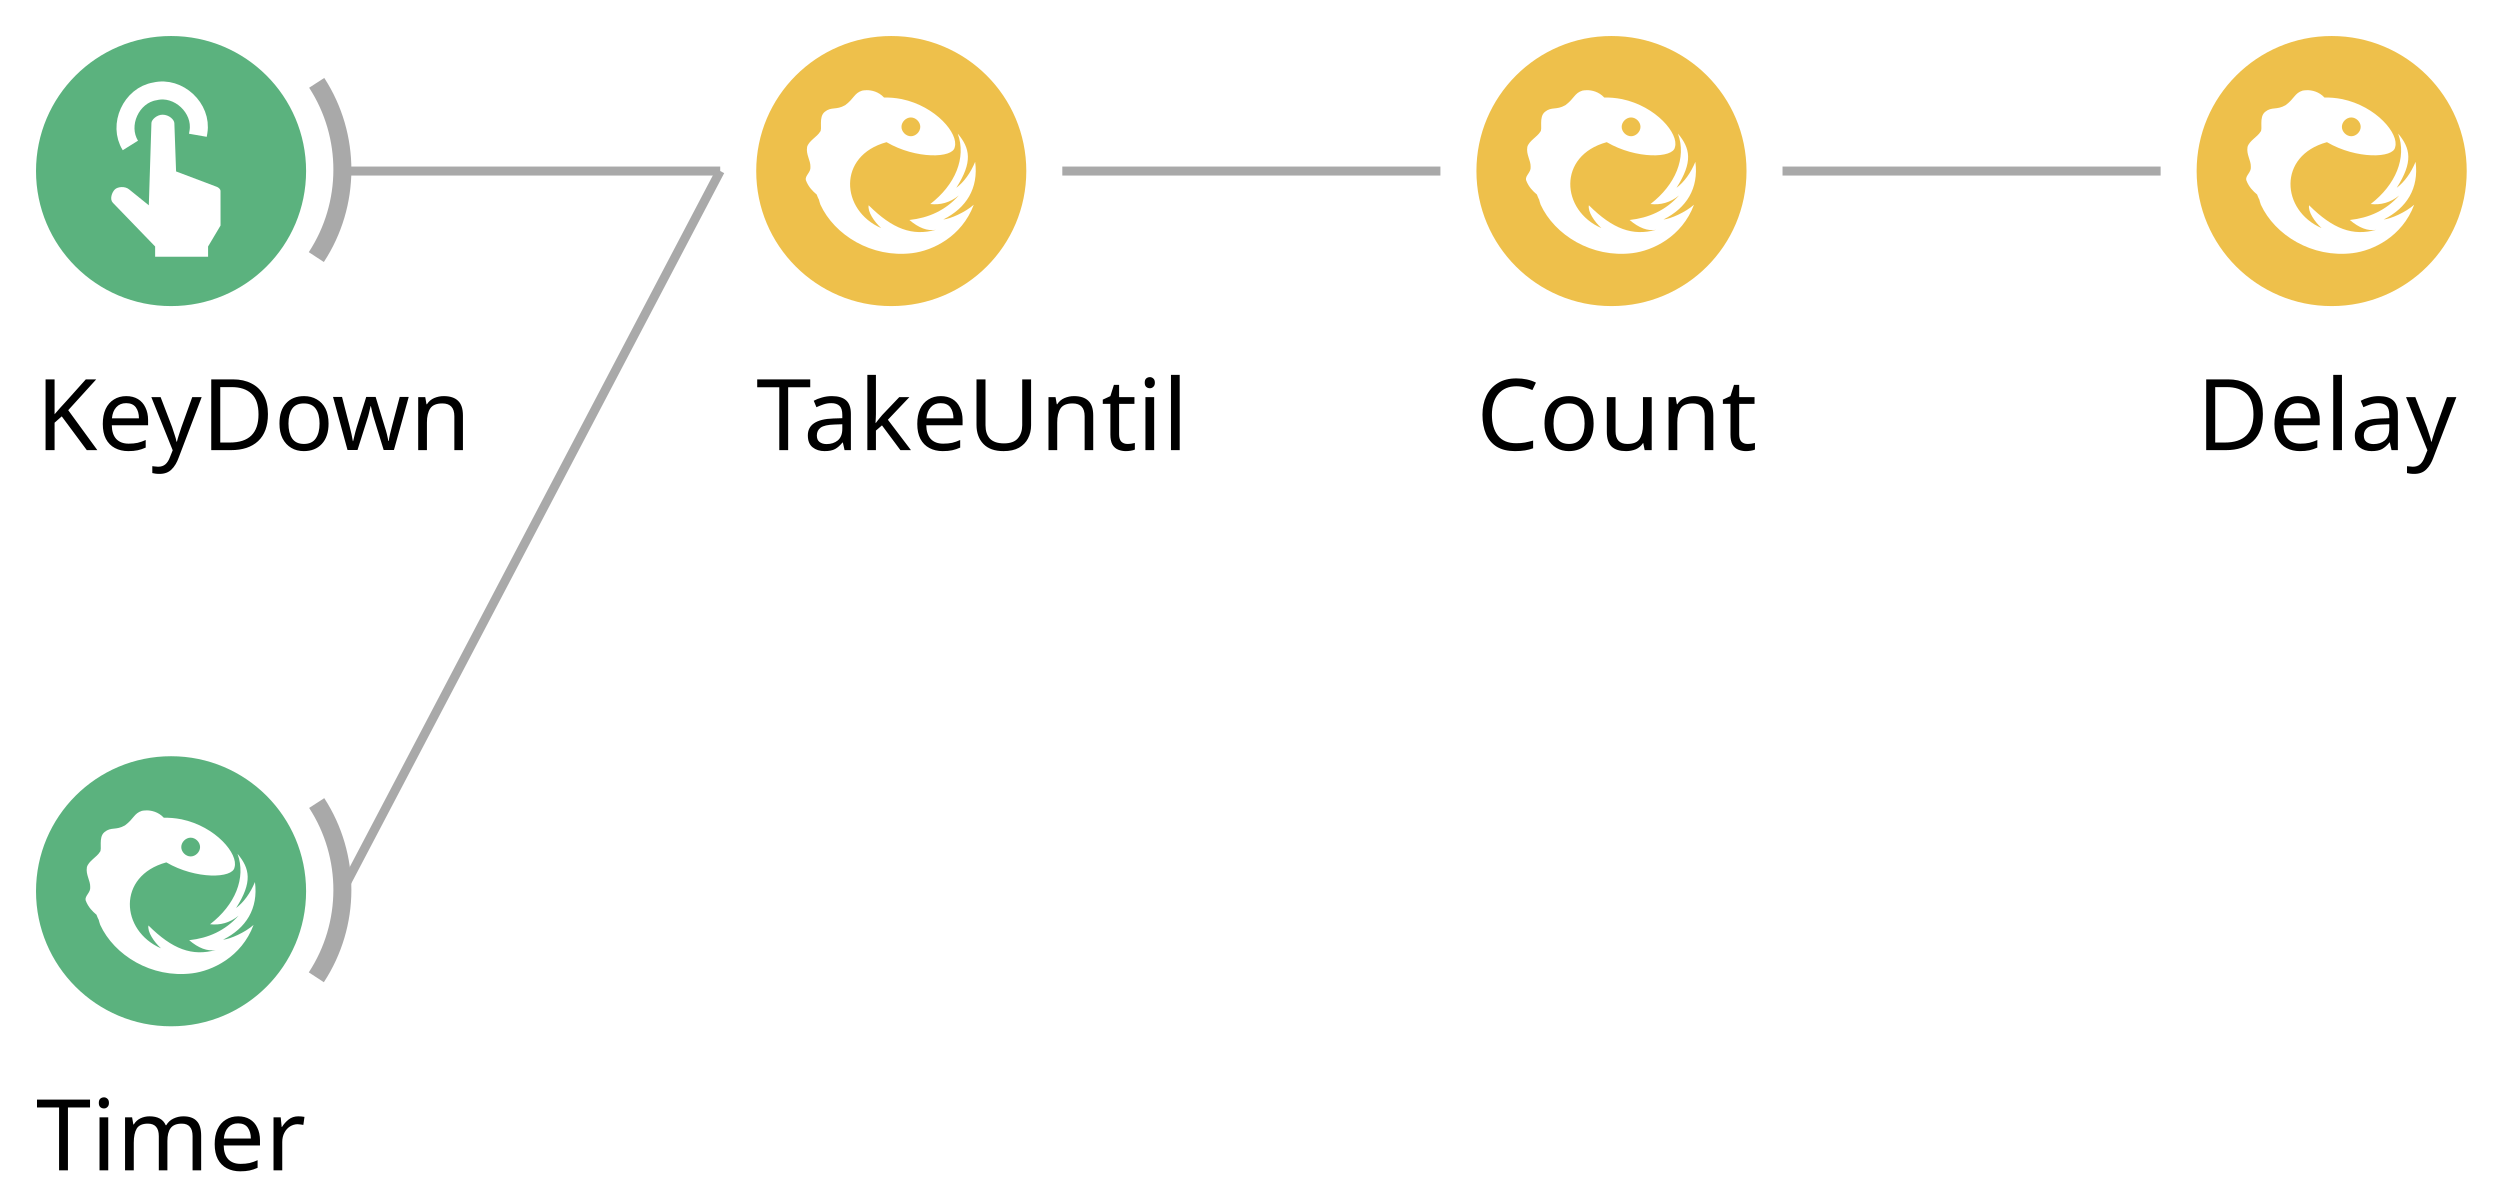
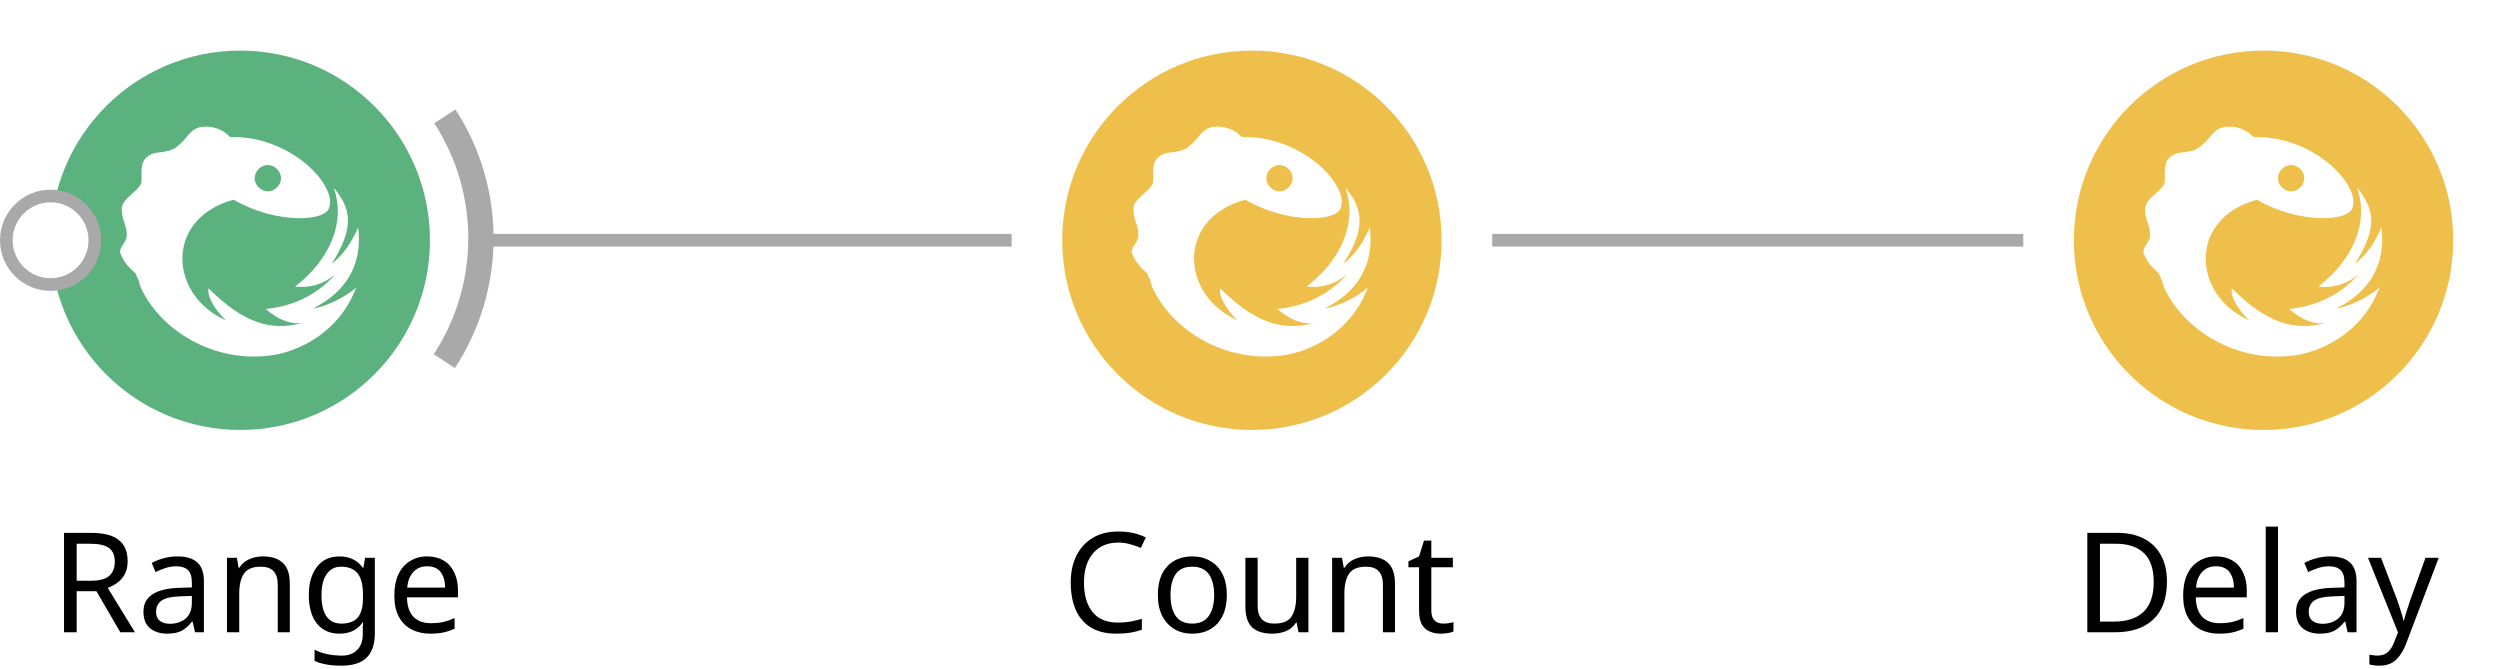
- <svg xmlns="http://www.w3.org/2000/svg" width="277.697" height="132.825" id="SvgGdi_output">
+ <svg xmlns="http://www.w3.org/2000/svg" width="197.697" height="52.825" id="SvgGdi_output">
  <style>text { fill: #000; } @media (prefers-color-scheme: dark) { text { fill: #eee; } }</style>
  <rect id="background" height="100.00%" style="fill:none;" width="100.00%" y="0.00" x="0.00" />
  <g style="shape-rendering:auto;" id="root_group">
-     <line y1="19.00" style="stroke:rgb(169,169,169);fill:none;stroke-linecap:butt;stroke-miterlimit:9;opacity:1;stroke-width:1;stroke-linejoin:miter;" id="2" x2="240.00" y2="19.00" x1="198.00" />
-     <line y1="19.00" style="stroke:rgb(169,169,169);fill:none;stroke-linecap:butt;stroke-miterlimit:9;opacity:1;stroke-width:1;stroke-linejoin:miter;" id="3" x2="160.00" y2="19.00" x1="118.00" />
-     <line y1="19.00" style="stroke:rgb(169,169,169);fill:none;stroke-linecap:butt;stroke-miterlimit:9;opacity:1;stroke-width:1;stroke-linejoin:miter;" id="4" x2="80.00" y2="19.00" x1="38.00" />
-     <line y1="99.00" style="stroke:rgb(169,169,169);fill:none;stroke-linecap:butt;stroke-miterlimit:9;opacity:1;stroke-width:1;stroke-linejoin:miter;" id="5" x2="80.00" y2="19.00" x1="38.00" />
-     <ellipse id="38" cy="15.00" cx="15.00" transform="matrix(1.00 0.00 0.00 1.00 244.00 4.00 ) " rx="15.00" ry="15.00" style="stroke:none;opacity:1;fill:rgb(238,192,75);" />
-     <path d="M 12.246 6.014 12.246 6.02 C 12.058 6.02 11.895 6.04 11.767 6.066 10.869 6.353 10.896 6.934 9.877 7.686 8.863 8.264 8.353 7.82 7.615 8.42 6.878 9.016 7.393 10.383 7.084 10.648 6.777 11.18 5.826 11.655 5.652 12.326 5.509 13.185 6.042 13.797 6.021 14.533 6.083 15.146 5.411 15.495 5.508 15.992 5.797 16.804 6.354 17.292 6.617 17.518 6.663 17.55 6.7 17.599 6.715 17.602 6.791 17.792 6.859 17.986 6.955 18.166 6.95 18.14 6.949 18.114 6.943 18.088 6.998 18.305 7.055 18.524 7.133 18.738 8.683 22.099 12.814 24.686 17.342 24.117 19.541 23.848 22.824 22.332 24.166 18.738 23.22 19.587 21.532 20.324 20.777 20.381 23.33 19.105 24.707 16.937 24.32 13.975 23.792 15.233 23.093 16.201 22.221 16.865 24.075 13.976 23.757 12.481 22.385 10.84 23.366 13.539 22.097 16.534 19.332 18.664 20.452 18.785 21.517 18.516 22.502 17.713 21.013 19.374 19.15 20.208 17.014 20.436 18.034 21.303 19.018 21.695 19.959 21.527 17.345 22.249 15.155 21.454 12.49 18.801 12.351 19.515 13.105 20.628 13.883 21.338 9.373 19.383 8.976 13.296 14.469 11.793 14.472 11.793 14.475 11.794 14.478 11.793 17.75 13.707 21.865 13.581 22.051 12.344 22.509 10.861 19.965 7.805 16.162 7.008 15.462 6.871 14.792 6.817 14.154 6.836 14.167 6.836 14.179 6.836 14.191 6.826 13.584 6.177 12.81 6.012 12.246 6.014 z M 17.178 9.047 C 17.724 9.047 18.223 9.544 18.223 10.09 18.223 10.636 17.724 11.133 17.178 11.133 16.632 11.133 16.135 10.636 16.135 10.09 16.135 9.544 16.632 9.047 17.178 9.047 z " style="stroke:none;fill-rule:evenodd;opacity:1;fill:rgb(255,255,255);" transform="matrix(1.00 0.00 0.00 1.00 244.00 4.00 ) " id="41" />
-     <text id="42" transform="matrix(1.00 0.00 0.00 1.00 0.00 0.00 ) " x="244.00px" y="39.00px" style="stroke:none;clip-path:url(#44_text_clipper);font-family:Microsoft Sans Serif;font-size:8.25pt;opacity:1;">
-       <tspan dy="8.25pt" id="46">Delay</tspan>
+     <line y1="19.00" style="stroke:rgb(169,169,169);fill:none;stroke-linecap:butt;stroke-miterlimit:9;opacity:1;stroke-width:1;stroke-linejoin:miter;" id="2" x2="160.00" y2="19.00" x1="118.00" />
+     <line y1="19.00" style="stroke:rgb(169,169,169);fill:none;stroke-linecap:butt;stroke-miterlimit:9;opacity:1;stroke-width:1;stroke-linejoin:miter;" id="3" x2="80.00" y2="19.00" x1="38.00" />
+     <ellipse id="36" cy="15.00" cx="15.00" transform="matrix(1.00 0.00 0.00 1.00 164.00 4.00 ) " rx="15.00" ry="15.00" style="stroke:none;opacity:1;fill:rgb(238,192,75);" />
+     <path d="M 12.246 6.014 12.246 6.02 C 12.058 6.02 11.895 6.04 11.767 6.066 10.869 6.353 10.896 6.934 9.877 7.686 8.863 8.264 8.353 7.82 7.615 8.42 6.878 9.016 7.393 10.383 7.084 10.648 6.777 11.18 5.826 11.655 5.652 12.326 5.509 13.185 6.042 13.797 6.021 14.533 6.083 15.146 5.411 15.495 5.508 15.992 5.797 16.804 6.354 17.292 6.617 17.518 6.663 17.55 6.7 17.599 6.715 17.602 6.791 17.792 6.859 17.986 6.955 18.166 6.95 18.14 6.949 18.114 6.943 18.088 6.998 18.305 7.055 18.524 7.133 18.738 8.683 22.099 12.814 24.686 17.342 24.117 19.541 23.848 22.824 22.332 24.166 18.738 23.22 19.587 21.532 20.324 20.777 20.381 23.33 19.105 24.707 16.937 24.32 13.975 23.792 15.233 23.093 16.201 22.221 16.865 24.075 13.976 23.757 12.481 22.385 10.84 23.366 13.539 22.097 16.534 19.332 18.664 20.452 18.785 21.517 18.516 22.502 17.713 21.013 19.374 19.15 20.208 17.014 20.436 18.034 21.303 19.018 21.695 19.959 21.527 17.345 22.249 15.155 21.454 12.49 18.801 12.351 19.515 13.105 20.628 13.883 21.338 9.373 19.383 8.976 13.296 14.469 11.793 14.472 11.793 14.475 11.794 14.478 11.793 17.75 13.707 21.865 13.581 22.051 12.344 22.509 10.861 19.965 7.805 16.162 7.008 15.462 6.871 14.792 6.817 14.154 6.836 14.167 6.836 14.179 6.836 14.191 6.826 13.584 6.177 12.81 6.012 12.246 6.014 z M 17.178 9.047 C 17.724 9.047 18.223 9.544 18.223 10.09 18.223 10.636 17.724 11.133 17.178 11.133 16.632 11.133 16.135 10.636 16.135 10.09 16.135 9.544 16.632 9.047 17.178 9.047 z " style="stroke:none;fill-rule:evenodd;opacity:1;fill:rgb(255,255,255);" transform="matrix(1.00 0.00 0.00 1.00 164.00 4.00 ) " id="39" />
+     <text id="40" transform="matrix(1.00 0.00 0.00 1.00 0.00 0.00 ) " x="164.00px" y="39.00px" style="stroke:none;clip-path:url(#42_text_clipper);font-family:Microsoft Sans Serif;font-size:8.25pt;opacity:1;">
+       <tspan dy="8.25pt" id="44">Delay</tspan>
    </text>
-     <ellipse id="48" cy="15.00" cx="15.00" transform="matrix(1.00 0.00 0.00 1.00 164.00 4.00 ) " rx="15.00" ry="15.00" style="stroke:none;opacity:1;fill:rgb(238,192,75);" />
-     <path d="M 12.246 6.014 12.246 6.02 C 12.058 6.02 11.895 6.04 11.767 6.066 10.869 6.353 10.896 6.934 9.877 7.686 8.863 8.264 8.353 7.82 7.615 8.42 6.878 9.016 7.393 10.383 7.084 10.648 6.777 11.18 5.826 11.655 5.652 12.326 5.509 13.185 6.042 13.797 6.021 14.533 6.083 15.146 5.411 15.495 5.508 15.992 5.797 16.804 6.354 17.292 6.617 17.518 6.663 17.55 6.7 17.599 6.715 17.602 6.791 17.792 6.859 17.986 6.955 18.166 6.95 18.14 6.949 18.114 6.943 18.088 6.998 18.305 7.055 18.524 7.133 18.738 8.683 22.099 12.814 24.686 17.342 24.117 19.541 23.848 22.824 22.332 24.166 18.738 23.22 19.587 21.532 20.324 20.777 20.381 23.33 19.105 24.707 16.937 24.32 13.975 23.792 15.233 23.093 16.201 22.221 16.865 24.075 13.976 23.757 12.481 22.385 10.84 23.366 13.539 22.097 16.534 19.332 18.664 20.452 18.785 21.517 18.516 22.502 17.713 21.013 19.374 19.15 20.208 17.014 20.436 18.034 21.303 19.018 21.695 19.959 21.527 17.345 22.249 15.155 21.454 12.49 18.801 12.351 19.515 13.105 20.628 13.883 21.338 9.373 19.383 8.976 13.296 14.469 11.793 14.472 11.793 14.475 11.794 14.478 11.793 17.75 13.707 21.865 13.581 22.051 12.344 22.509 10.861 19.965 7.805 16.162 7.008 15.462 6.871 14.792 6.817 14.154 6.836 14.167 6.836 14.179 6.836 14.191 6.826 13.584 6.177 12.81 6.012 12.246 6.014 z M 17.178 9.047 C 17.724 9.047 18.223 9.544 18.223 10.09 18.223 10.636 17.724 11.133 17.178 11.133 16.632 11.133 16.135 10.636 16.135 10.09 16.135 9.544 16.632 9.047 17.178 9.047 z " style="stroke:none;fill-rule:evenodd;opacity:1;fill:rgb(255,255,255);" transform="matrix(1.00 0.00 0.00 1.00 164.00 4.00 ) " id="49" />
-     <text id="50" transform="matrix(1.00 0.00 0.00 1.00 0.00 0.00 ) " x="164.00px" y="39.00px" style="stroke:none;clip-path:url(#52_text_clipper);font-family:Microsoft Sans Serif;font-size:8.25pt;opacity:1;">
-       <tspan dy="8.25pt" id="54">Count</tspan>
+     <ellipse id="46" cy="15.00" cx="15.00" transform="matrix(1.00 0.00 0.00 1.00 84.00 4.00 ) " rx="15.00" ry="15.00" style="stroke:none;opacity:1;fill:rgb(238,192,75);" />
+     <path d="M 12.246 6.014 12.246 6.02 C 12.058 6.02 11.895 6.04 11.767 6.066 10.869 6.353 10.896 6.934 9.877 7.686 8.863 8.264 8.353 7.82 7.615 8.42 6.878 9.016 7.393 10.383 7.084 10.648 6.777 11.18 5.826 11.655 5.652 12.326 5.509 13.185 6.042 13.797 6.021 14.533 6.083 15.146 5.411 15.495 5.508 15.992 5.797 16.804 6.354 17.292 6.617 17.518 6.663 17.55 6.7 17.599 6.715 17.602 6.791 17.792 6.859 17.986 6.955 18.166 6.95 18.14 6.949 18.114 6.943 18.088 6.998 18.305 7.055 18.524 7.133 18.738 8.683 22.099 12.814 24.686 17.342 24.117 19.541 23.848 22.824 22.332 24.166 18.738 23.22 19.587 21.532 20.324 20.777 20.381 23.33 19.105 24.707 16.937 24.32 13.975 23.792 15.233 23.093 16.201 22.221 16.865 24.075 13.976 23.757 12.481 22.385 10.84 23.366 13.539 22.097 16.534 19.332 18.664 20.452 18.785 21.517 18.516 22.502 17.713 21.013 19.374 19.15 20.208 17.014 20.436 18.034 21.303 19.018 21.695 19.959 21.527 17.345 22.249 15.155 21.454 12.49 18.801 12.351 19.515 13.105 20.628 13.883 21.338 9.373 19.383 8.976 13.296 14.469 11.793 14.472 11.793 14.475 11.794 14.478 11.793 17.75 13.707 21.865 13.581 22.051 12.344 22.509 10.861 19.965 7.805 16.162 7.008 15.462 6.871 14.792 6.817 14.154 6.836 14.167 6.836 14.179 6.836 14.191 6.826 13.584 6.177 12.81 6.012 12.246 6.014 z M 17.178 9.047 C 17.724 9.047 18.223 9.544 18.223 10.09 18.223 10.636 17.724 11.133 17.178 11.133 16.632 11.133 16.135 10.636 16.135 10.09 16.135 9.544 16.632 9.047 17.178 9.047 z " style="stroke:none;fill-rule:evenodd;opacity:1;fill:rgb(255,255,255);" transform="matrix(1.00 0.00 0.00 1.00 84.00 4.00 ) " id="47" />
+     <text id="48" transform="matrix(1.00 0.00 0.00 1.00 0.00 0.00 ) " x="84.00px" y="39.00px" style="stroke:none;clip-path:url(#50_text_clipper);font-family:Microsoft Sans Serif;font-size:8.25pt;opacity:1;">
+       <tspan dy="8.25pt" id="52">Count</tspan>
    </text>
-     <ellipse id="56" cy="15.00" cx="15.00" transform="matrix(1.00 0.00 0.00 1.00 84.00 4.00 ) " rx="15.00" ry="15.00" style="stroke:none;opacity:1;fill:rgb(238,192,75);" />
-     <path d="M 12.246 6.014 12.246 6.02 C 12.058 6.02 11.895 6.04 11.767 6.066 10.869 6.353 10.896 6.934 9.877 7.686 8.863 8.264 8.353 7.82 7.615 8.42 6.878 9.016 7.393 10.383 7.084 10.648 6.777 11.18 5.826 11.655 5.652 12.326 5.509 13.185 6.042 13.797 6.021 14.533 6.083 15.146 5.411 15.495 5.508 15.992 5.797 16.804 6.354 17.292 6.617 17.518 6.663 17.55 6.7 17.599 6.715 17.602 6.791 17.792 6.859 17.986 6.955 18.166 6.95 18.14 6.949 18.114 6.943 18.088 6.998 18.305 7.055 18.524 7.133 18.738 8.683 22.099 12.814 24.686 17.342 24.117 19.541 23.848 22.824 22.332 24.166 18.738 23.22 19.587 21.532 20.324 20.777 20.381 23.33 19.105 24.707 16.937 24.32 13.975 23.792 15.233 23.093 16.201 22.221 16.865 24.075 13.976 23.757 12.481 22.385 10.84 23.366 13.539 22.097 16.534 19.332 18.664 20.452 18.785 21.517 18.516 22.502 17.713 21.013 19.374 19.15 20.208 17.014 20.436 18.034 21.303 19.018 21.695 19.959 21.527 17.345 22.249 15.155 21.454 12.49 18.801 12.351 19.515 13.105 20.628 13.883 21.338 9.373 19.383 8.976 13.296 14.469 11.793 14.472 11.793 14.475 11.794 14.478 11.793 17.75 13.707 21.865 13.581 22.051 12.344 22.509 10.861 19.965 7.805 16.162 7.008 15.462 6.871 14.792 6.817 14.154 6.836 14.167 6.836 14.179 6.836 14.191 6.826 13.584 6.177 12.81 6.012 12.246 6.014 z M 17.178 9.047 C 17.724 9.047 18.223 9.544 18.223 10.09 18.223 10.636 17.724 11.133 17.178 11.133 16.632 11.133 16.135 10.636 16.135 10.09 16.135 9.544 16.632 9.047 17.178 9.047 z " style="stroke:none;fill-rule:evenodd;opacity:1;fill:rgb(255,255,255);" transform="matrix(1.00 0.00 0.00 1.00 84.00 4.00 ) " id="57" />
-     <text id="58" transform="matrix(1.00 0.00 0.00 1.00 0.00 0.00 ) " x="84.00px" y="39.00px" style="stroke:none;clip-path:url(#60_text_clipper);font-family:Microsoft Sans Serif;font-size:8.25pt;opacity:1;">
-       <tspan dy="8.25pt" id="62">TakeUntil</tspan>
-     </text>
-     <path d="M 31.179 5.2 C 34.998 11.092 34.981 18.682 31.136 24.557 " style="stroke:rgb(169,169,169);fill:none;stroke-linecap:butt;stroke-miterlimit:9;opacity:1;stroke-width:2;stroke-linejoin:miter;" transform="matrix(1.00 0.00 0.00 1.00 4.00 4.00 ) " id="67" />
-     <ellipse id="68" cy="15.00" cx="15.00" transform="matrix(1.00 0.00 0.00 1.00 4.00 4.00 ) " rx="15.00" ry="15.00" style="stroke:none;opacity:1;fill:rgb(91,178,126);" />
-     <path style="stroke:none;fill-rule:evenodd;opacity:1;fill:rgb(255,255,255);" transform="matrix(1.00 0.00 0.00 1.00 4.00 4.00 ) " id="72" d="M 8.54 18.526 C 8.155 18.14 8.427 17.373 8.751 17.049 9.069 16.731 9.886 16.655 10.34 17.036 L 12.53 18.805 12.821 9.664 C 12.821 9.306 13.425 8.74 14.053 8.74 14.799 8.74 15.368 9.316 15.368 9.695 L 15.559 15.043 20.064 16.746 C 20.25 16.81 20.495 16.995 20.495 17.222 L 20.498 21.05 19.113 23.38 19.113 24.518 13.232 24.518 13.232 23.38 z " />
-     <path transform="matrix(1.00 0.00 0.00 1.00 4.00 4.00 ) " id="73" style="stroke:rgb(255,255,255);fill:none;stroke-linecap:butt;stroke-miterlimit:9;opacity:1;stroke-width:2;stroke-linejoin:miter;" d="M 10.482 12.156 C 9.064 9.888 10.573 6.569 13.215 6.147 15.816 5.523 18.483 8.01 18.043 10.649 L 17.977 11.026 " />
-     <text id="74" transform="matrix(1.00 0.00 0.00 1.00 0.00 0.00 ) " x="4.00px" y="39.00px" style="stroke:none;clip-path:url(#76_text_clipper);font-family:Microsoft Sans Serif;font-size:8.25pt;opacity:1;">
-       <tspan dy="8.25pt" id="78">KeyDown</tspan>
-     </text>
-     <path d="M 31.179 5.2 C 34.998 11.092 34.981 18.682 31.136 24.557 " style="stroke:rgb(169,169,169);fill:none;stroke-linecap:butt;stroke-miterlimit:9;opacity:1;stroke-width:2;stroke-linejoin:miter;" transform="matrix(1.00 0.00 0.00 1.00 4.00 84.00 ) " id="80" />
-     <ellipse id="81" cy="15.00" cx="15.00" transform="matrix(1.00 0.00 0.00 1.00 4.00 84.00 ) " rx="15.00" ry="15.00" style="stroke:none;opacity:1;fill:rgb(91,178,126);" />
-     <path d="M 12.246 6.014 12.246 6.02 C 12.058 6.02 11.895 6.04 11.767 6.066 10.869 6.353 10.896 6.934 9.877 7.686 8.863 8.264 8.353 7.82 7.615 8.42 6.878 9.016 7.393 10.383 7.084 10.648 6.777 11.18 5.826 11.655 5.652 12.326 5.509 13.185 6.042 13.797 6.021 14.533 6.083 15.146 5.411 15.495 5.508 15.992 5.797 16.804 6.354 17.292 6.617 17.518 6.663 17.55 6.7 17.599 6.715 17.602 6.791 17.792 6.859 17.986 6.955 18.166 6.95 18.14 6.949 18.114 6.943 18.088 6.998 18.305 7.055 18.524 7.133 18.738 8.683 22.099 12.814 24.686 17.342 24.117 19.541 23.848 22.824 22.332 24.166 18.738 23.22 19.587 21.532 20.324 20.777 20.381 23.33 19.105 24.707 16.937 24.32 13.975 23.792 15.233 23.093 16.201 22.221 16.865 24.075 13.976 23.757 12.481 22.385 10.84 23.366 13.539 22.097 16.534 19.332 18.664 20.452 18.785 21.517 18.516 22.502 17.713 21.013 19.374 19.15 20.208 17.014 20.436 18.034 21.303 19.018 21.695 19.959 21.527 17.345 22.249 15.155 21.454 12.49 18.801 12.351 19.515 13.105 20.628 13.883 21.338 9.373 19.383 8.976 13.296 14.469 11.793 14.472 11.793 14.475 11.794 14.478 11.793 17.75 13.707 21.865 13.581 22.051 12.344 22.509 10.861 19.965 7.805 16.162 7.008 15.462 6.871 14.792 6.817 14.154 6.836 14.167 6.836 14.179 6.836 14.191 6.826 13.584 6.177 12.81 6.012 12.246 6.014 z M 17.178 9.047 C 17.724 9.047 18.223 9.544 18.223 10.09 18.223 10.636 17.724 11.133 17.178 11.133 16.632 11.133 16.135 10.636 16.135 10.09 16.135 9.544 16.632 9.047 17.178 9.047 z " style="stroke:none;fill-rule:evenodd;opacity:1;fill:rgb(255,255,255);" transform="matrix(1.00 0.00 0.00 1.00 4.00 84.00 ) " id="82" />
-     <text id="83" transform="matrix(1.00 0.00 0.00 1.00 0.00 0.00 ) " x="4.00px" y="119.00px" style="stroke:none;clip-path:url(#85_text_clipper);font-family:Microsoft Sans Serif;font-size:8.25pt;opacity:1;">
-       <tspan dy="8.25pt" id="87">Timer</tspan>
+     <path style="stroke:rgb(169,169,169);fill:none;stroke-linecap:butt;stroke-miterlimit:9;opacity:1;stroke-width:2;stroke-linejoin:miter;" transform="matrix(1.00 0.00 0.00 1.00 4.00 4.00 ) " id="57" d="M 31.179 5.2 C 34.998 11.092 34.981 18.682 31.136 24.557 " />
+     <ellipse id="58" cy="15.00" cx="15.00" transform="matrix(1.00 0.00 0.00 1.00 4.00 4.00 ) " rx="15.00" ry="15.00" style="stroke:none;opacity:1;fill:rgb(91,178,126);" />
+     <path d="M 12.246 6.014 12.246 6.02 C 12.058 6.02 11.895 6.04 11.767 6.066 10.869 6.353 10.896 6.934 9.877 7.686 8.863 8.264 8.353 7.82 7.615 8.42 6.878 9.016 7.393 10.383 7.084 10.648 6.777 11.18 5.826 11.655 5.652 12.326 5.509 13.185 6.042 13.797 6.021 14.533 6.083 15.146 5.411 15.495 5.508 15.992 5.797 16.804 6.354 17.292 6.617 17.518 6.663 17.55 6.7 17.599 6.715 17.602 6.791 17.792 6.859 17.986 6.955 18.166 6.95 18.14 6.949 18.114 6.943 18.088 6.998 18.305 7.055 18.524 7.133 18.738 8.683 22.099 12.814 24.686 17.342 24.117 19.541 23.848 22.824 22.332 24.166 18.738 23.22 19.587 21.532 20.324 20.777 20.381 23.33 19.105 24.707 16.937 24.32 13.975 23.792 15.233 23.093 16.201 22.221 16.865 24.075 13.976 23.757 12.481 22.385 10.84 23.366 13.539 22.097 16.534 19.332 18.664 20.452 18.785 21.517 18.516 22.502 17.713 21.013 19.374 19.15 20.208 17.014 20.436 18.034 21.303 19.018 21.695 19.959 21.527 17.345 22.249 15.155 21.454 12.49 18.801 12.351 19.515 13.105 20.628 13.883 21.338 9.373 19.383 8.976 13.296 14.469 11.793 14.472 11.793 14.475 11.794 14.478 11.793 17.75 13.707 21.865 13.581 22.051 12.344 22.509 10.861 19.965 7.805 16.162 7.008 15.462 6.871 14.792 6.817 14.154 6.836 14.167 6.836 14.179 6.836 14.191 6.826 13.584 6.177 12.81 6.012 12.246 6.014 z M 17.178 9.047 C 17.724 9.047 18.223 9.544 18.223 10.09 18.223 10.636 17.724 11.133 17.178 11.133 16.632 11.133 16.135 10.636 16.135 10.09 16.135 9.544 16.632 9.047 17.178 9.047 z " style="stroke:none;fill-rule:evenodd;opacity:1;fill:rgb(255,255,255);" transform="matrix(1.00 0.00 0.00 1.00 4.00 4.00 ) " id="59" />
+     <ellipse id="60" cy="19.00" cx="4.00" rx="3.00" ry="3.00" style="stroke:rgb(169,169,169);fill:none;stroke-linecap:butt;stroke-miterlimit:9;opacity:1;stroke-width:2;stroke-linejoin:miter;" />
+     <ellipse id="61" cy="19.00" cx="4.00" rx="3.00" ry="3.00" style="stroke:none;opacity:1;fill:rgb(255,255,255);" />
+     <text id="62" transform="matrix(1.00 0.00 0.00 1.00 0.00 0.00 ) " x="4.00px" y="39.00px" style="stroke:none;clip-path:url(#64_text_clipper);font-family:Microsoft Sans Serif;font-size:8.25pt;opacity:1;">
+       <tspan dy="8.25pt" id="66">Range</tspan>
    </text>
  </g>
  <defs id="clips_hatches_and_gradients">
-     <clipPath id="44_text_clipper">
-       <rect x="244.00" y="39.00" width="32.70" height="13.83" id="45" />
+     <clipPath id="42_text_clipper">
+       <rect x="164.00" y="39.00" width="32.70" height="13.83" id="43" />
    </clipPath>
-     <clipPath id="52_text_clipper">
-       <rect x="164.00" y="39.00" width="33.90" height="13.83" id="53" />
+     <clipPath id="50_text_clipper">
+       <rect x="84.00" y="39.00" width="33.90" height="13.83" id="51" />
    </clipPath>
-     <clipPath id="60_text_clipper">
-       <rect x="84.00" y="39.00" width="51.65" height="13.83" id="61" />
-     </clipPath>
-     <clipPath id="76_text_clipper">
-       <rect x="4.00" y="39.00" width="52.15" height="13.83" id="77" />
-     </clipPath>
-     <clipPath id="85_text_clipper">
-       <rect x="4.00" y="119.00" width="32.68" height="13.83" id="86" />
+     <clipPath id="64_text_clipper">
+       <rect x="4.00" y="39.00" width="37.05" height="13.83" id="65" />
    </clipPath>
  </defs>
</svg>
